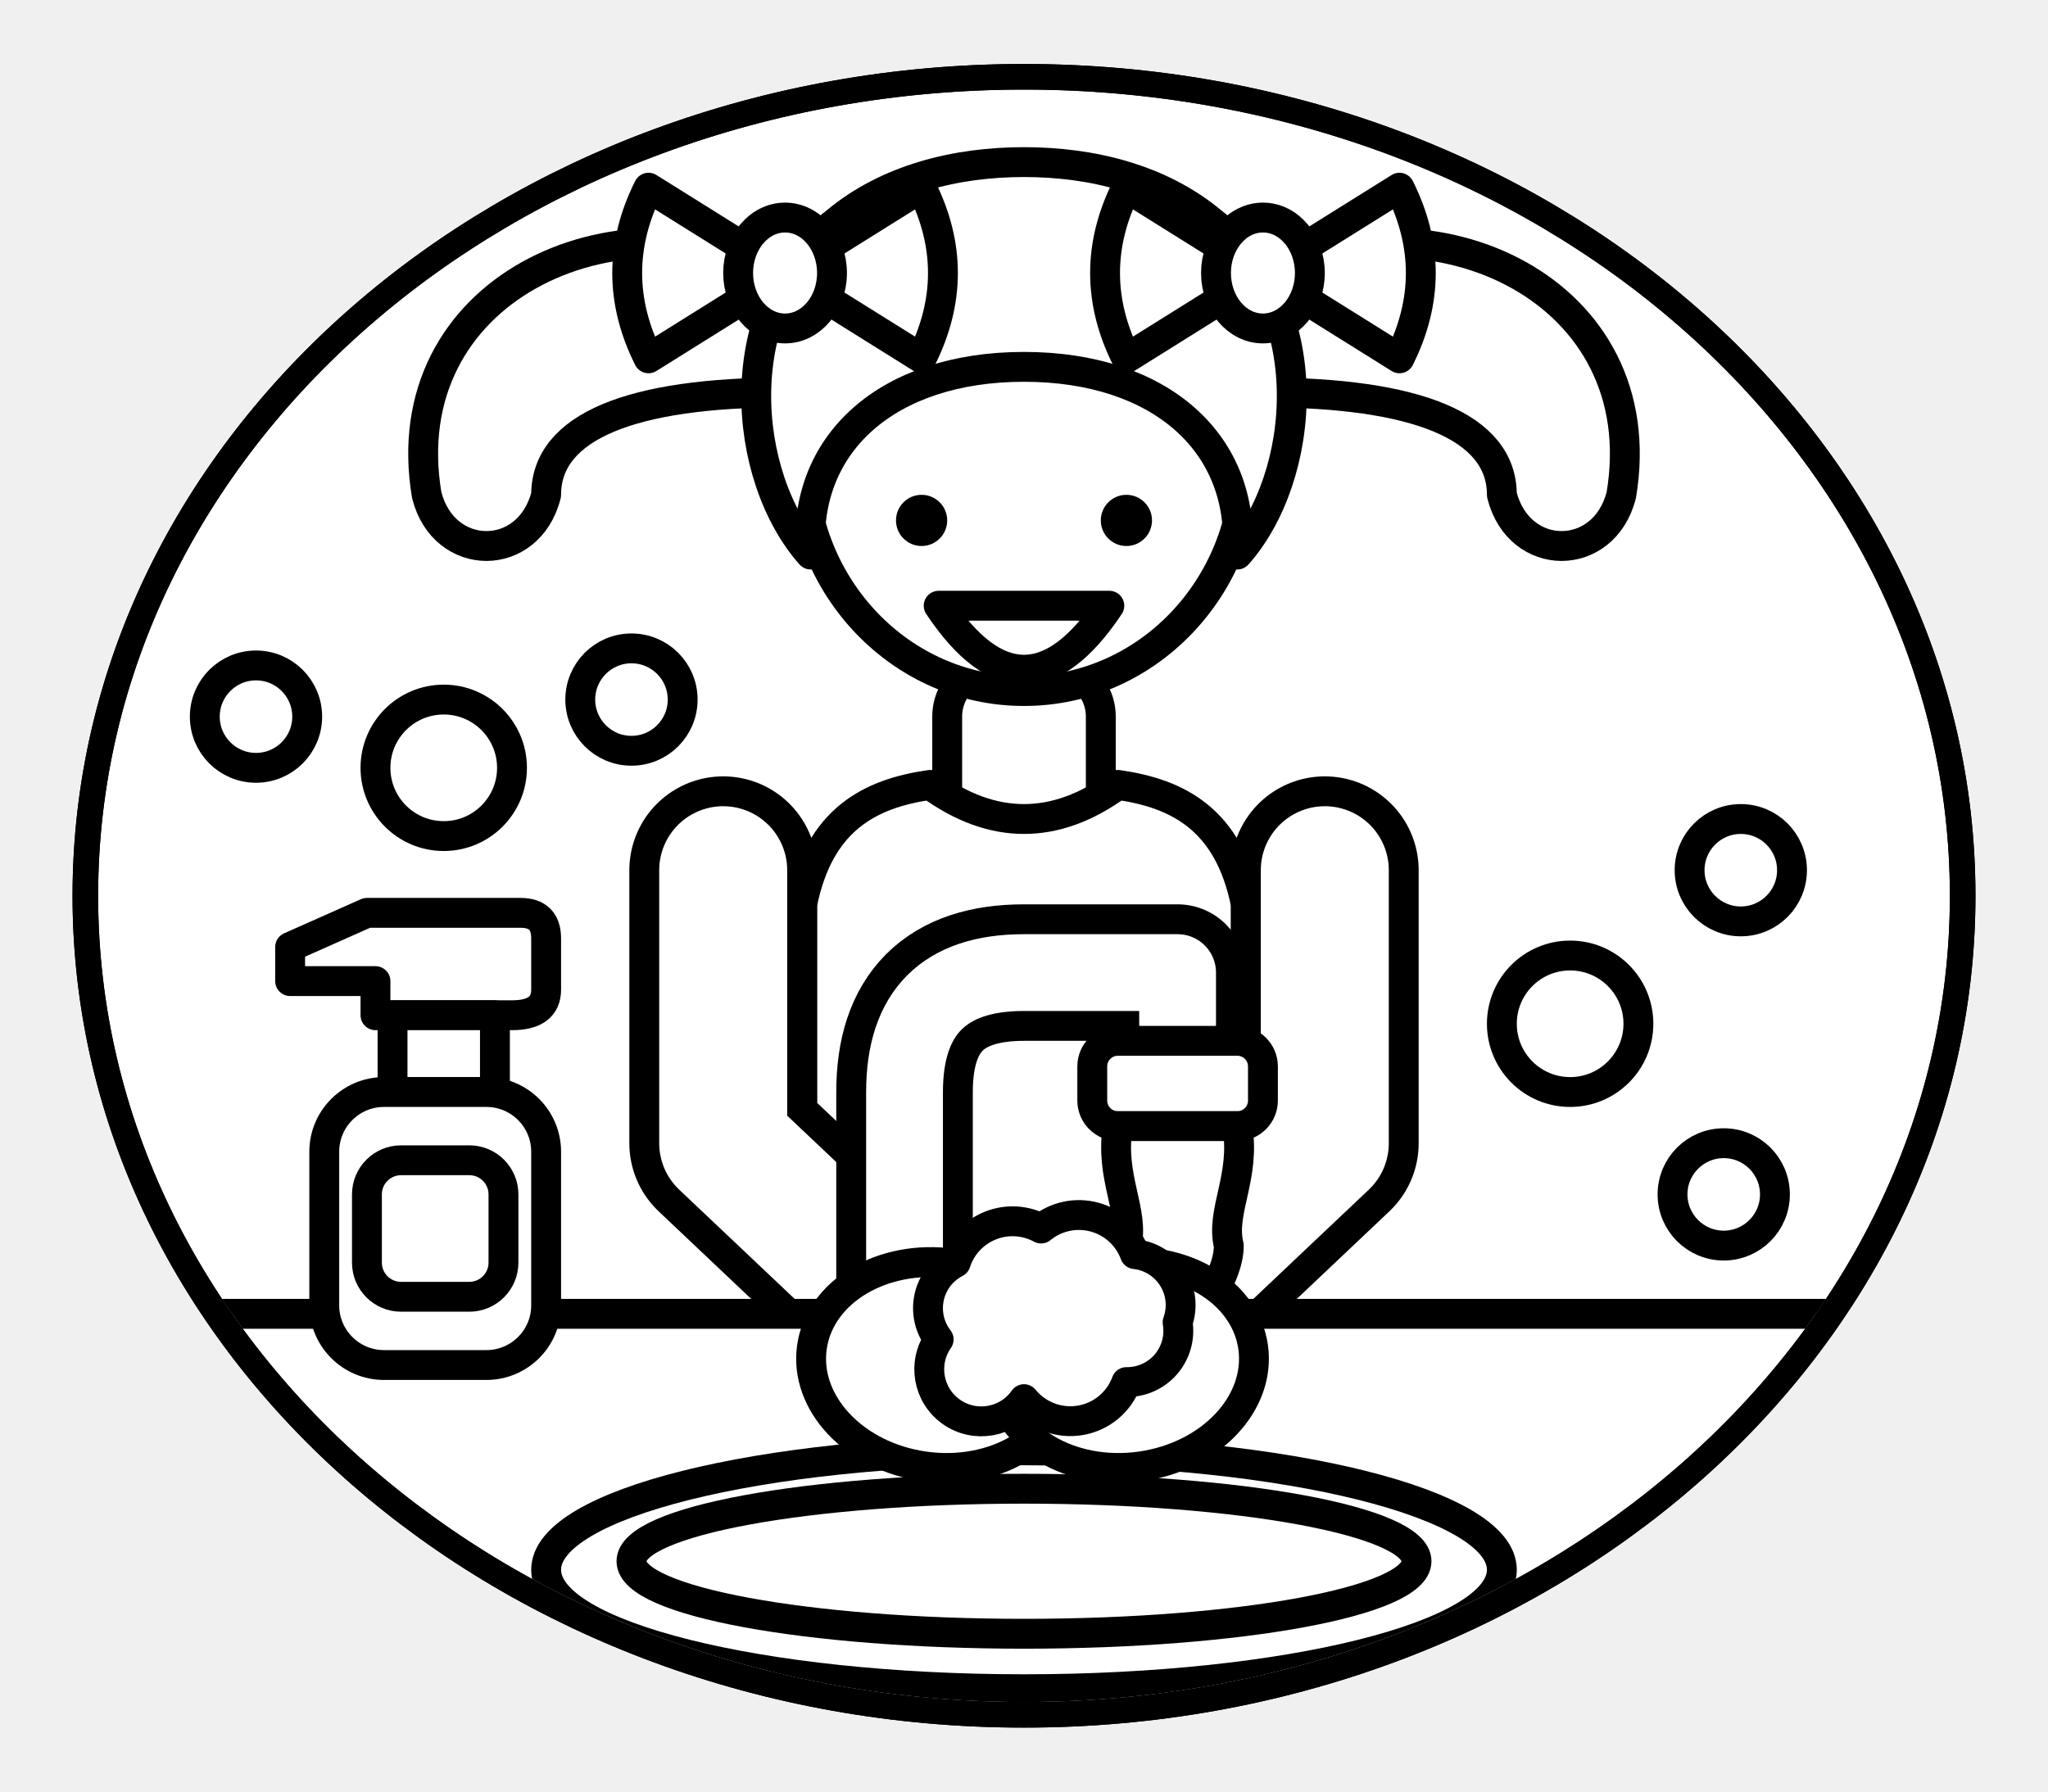
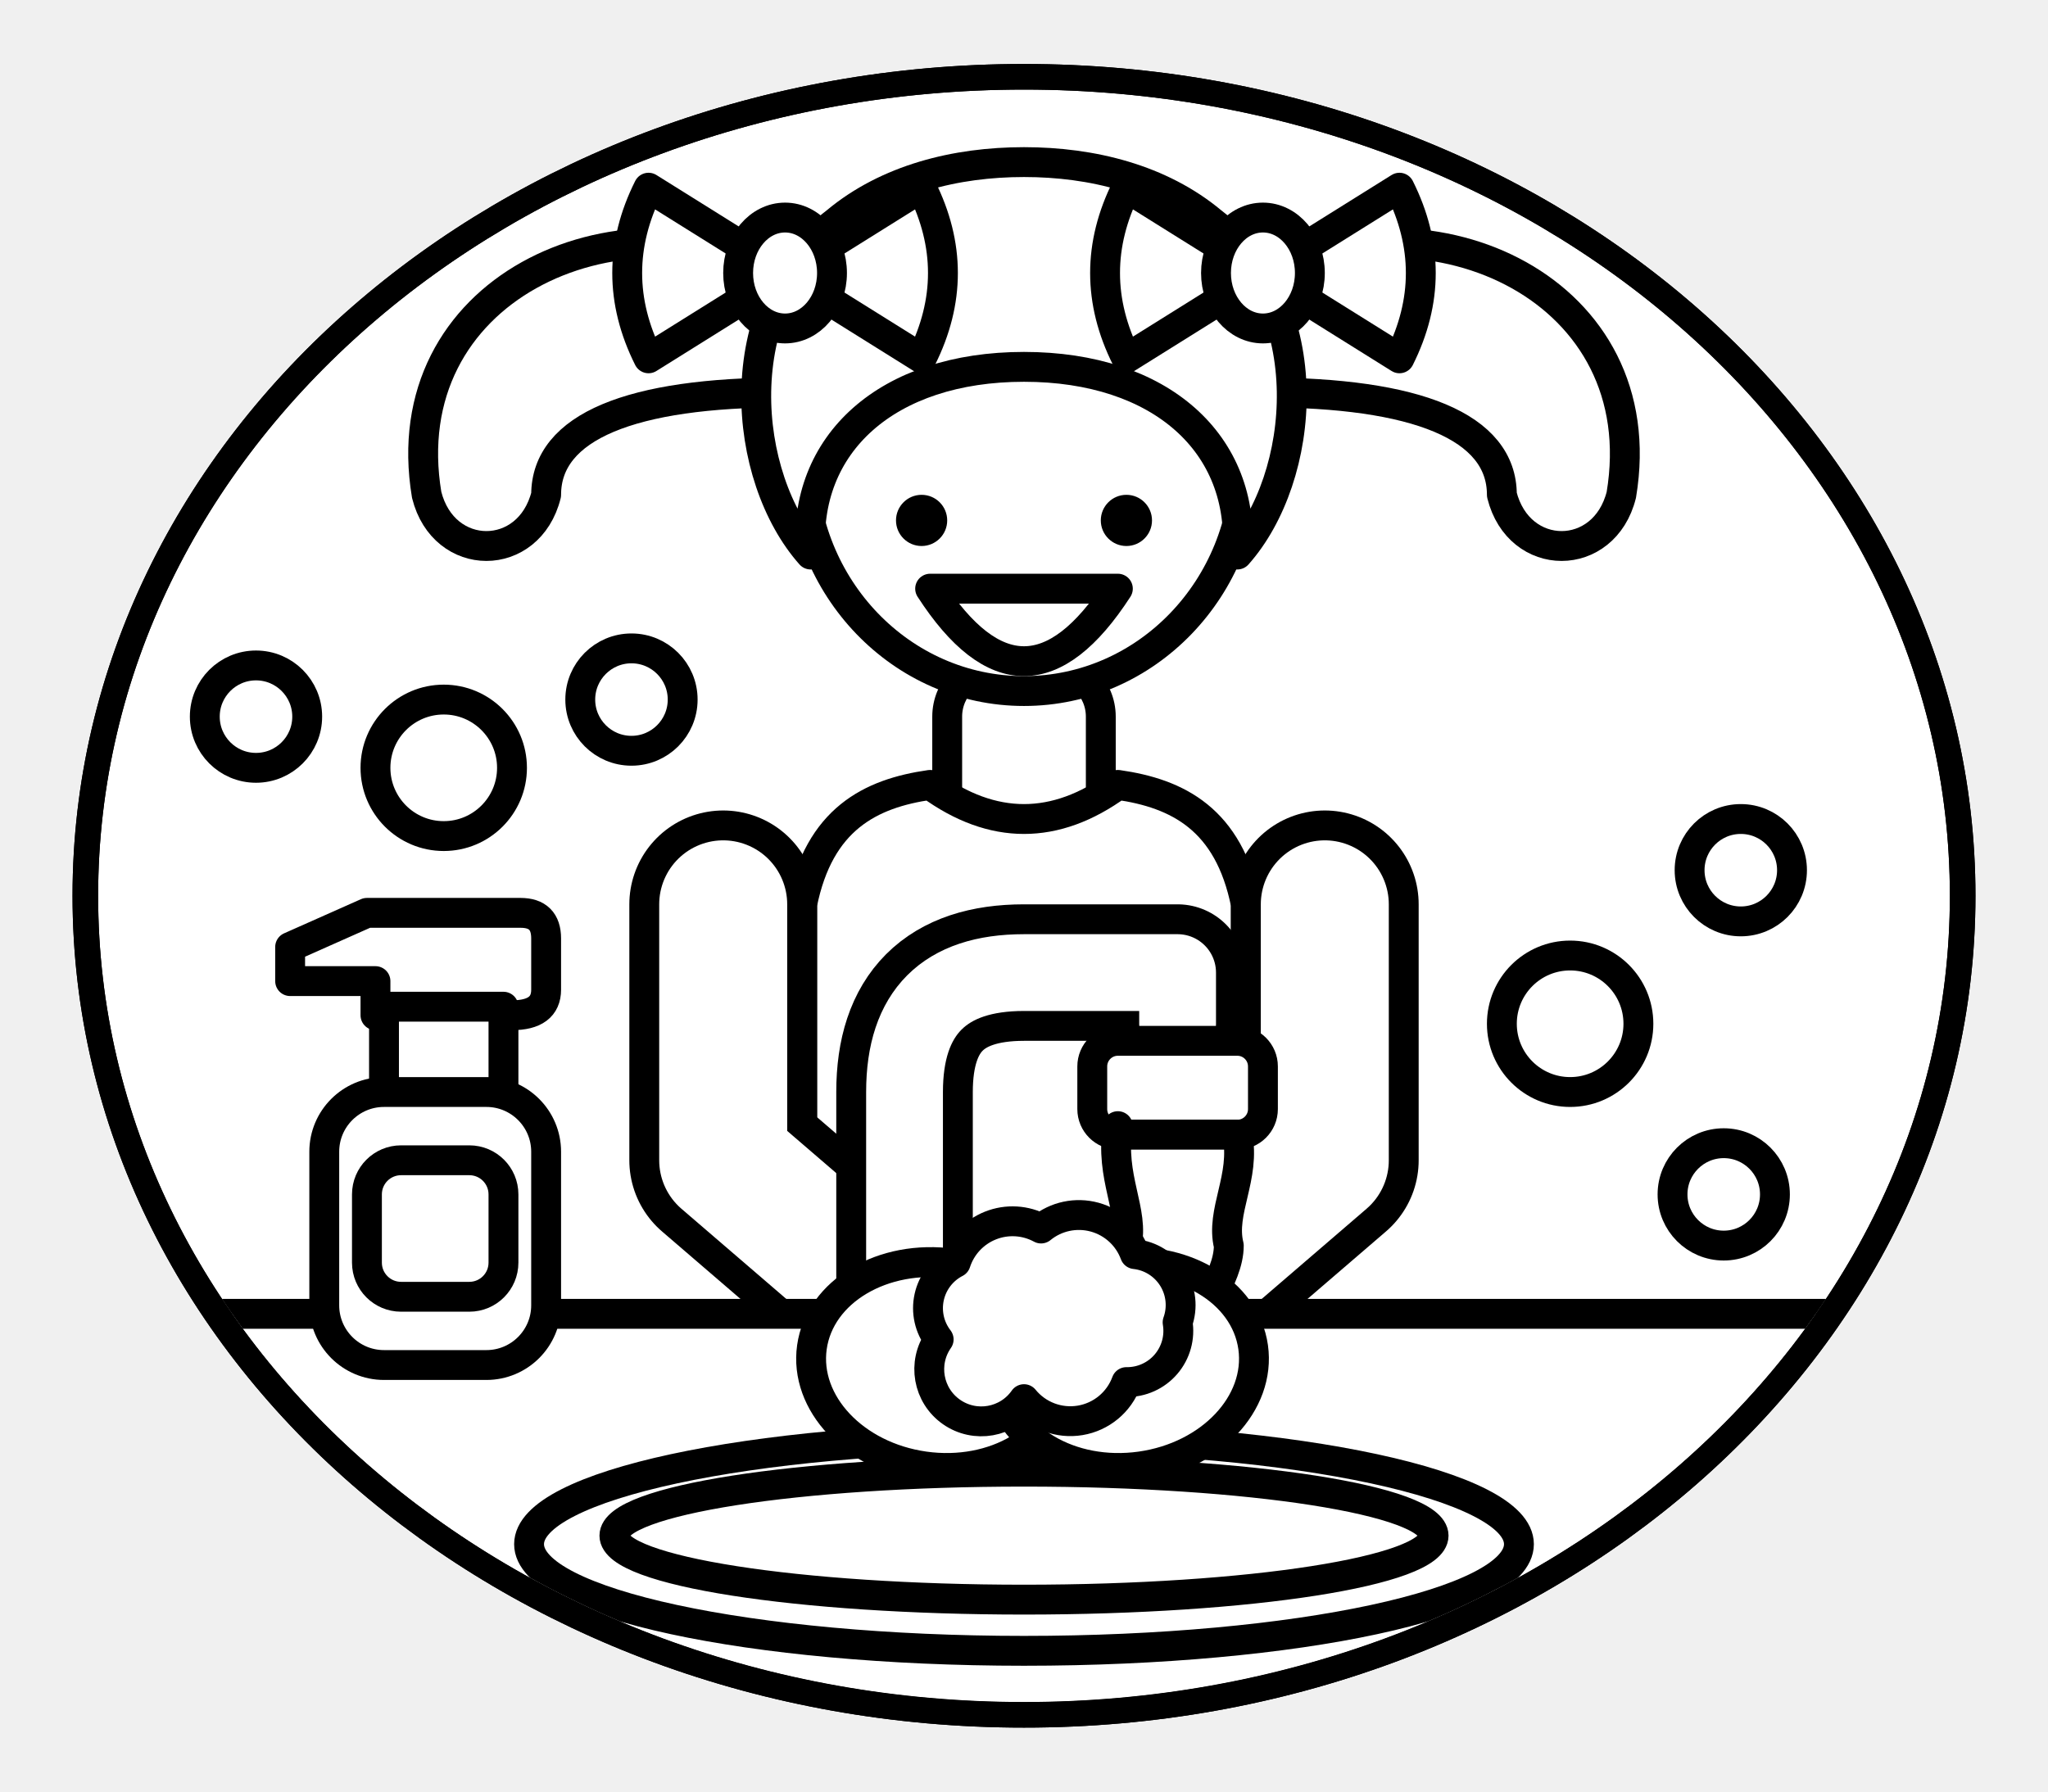
<svg xmlns="http://www.w3.org/2000/svg" viewBox="0 0 240 210" fill="#fff" stroke="#000" stroke-width="3.5" stroke-linecap="round" stroke-linejoin="round">
  <defs>
    <clipPath id="lavado-manos-clip">
      <ellipse cx="120" cy="105" rx="108.5" ry="94.5" />
    </clipPath>
  </defs>
  <ellipse cx="120" cy="105" rx="110" ry="96" stroke-width="3" />
  <g clip-path="url(#lavado-manos-clip)">
    <path d="M92,32 C72,22 46,34 50,58 C52,66 62,66 64,58 C64,50 74,46 92,46 Z" />
    <path d="M148,32 C168,22 194,34 190,58 C188,66 178,66 176,58 C176,50 166,46 148,46 Z" />
    <rect x="111" y="78" width="18" height="22" rx="6" />
    <path d="M109,92 Q120,100 131,92 C138,93 144,96 146,106 L146,176 L94,176 L94,106 C96,96 102,93 109,92 Z" />
    <ellipse cx="120" cy="54" rx="26" ry="27" />
    <path d="M95,65 C87,56 85,36 98,26 C104,21 112,19 120,19 C128,19 136,21 142,26 C155,36 153,56 145,65 C146,52 136,43 120,43 C104,43 94,52 95,65 Z" />
    <circle cx="108" cy="61" r="3" fill="#000" stroke="none" />
    <circle cx="132" cy="61" r="3" fill="#000" stroke="none" />
-     <path d="M110,71 Q120,86 130,71 Z" />
+     <path d="M109,69 Q120,86 131,69 Z" />
    <path d="M92,32 L76,22 Q71,32 76,42 Z" />
    <path d="M92,32 L108,22 Q113,32 108,42 Z" />
    <ellipse cx="92" cy="32" rx="5.5" ry="6.5" />
    <path d="M148,32 L132,22 Q127,32 132,42 Z" />
    <path d="M148,32 L164,22 Q169,32 164,42 Z" />
    <ellipse cx="148" cy="32" rx="5.5" ry="6.5" />
-     <path d="M84.75,102 L84.75,134 L108,156" fill="none" stroke-width="22" />
-     <path d="M84.75,102 L84.75,134 L108,156" fill="none" stroke="#fff" stroke-width="15" />
-     <path d="M155.25,102 L155.25,134 L132,156" fill="none" stroke-width="22" />
-     <path d="M155.25,102 L155.25,134 L132,156" fill="none" stroke="#fff" stroke-width="15" />
+     <path d="M84.75,106 L84.75,136 L108,156" fill="none" stroke-width="22" />
+     <path d="M84.75,106 L84.75,136 L108,156" fill="none" stroke="#fff" stroke-width="15" />
+     <path d="M155.25,106 L155.25,136 L132,156" fill="none" stroke-width="22" />
+     <path d="M155.25,106 L155.25,136 L132,156" fill="none" stroke="#fff" stroke-width="15" />
    <rect x="-5" y="154" width="250" height="60" />
-     <ellipse cx="120" cy="184" rx="56" ry="14" />
-     <ellipse cx="120" cy="183" rx="46" ry="8.5" />
+     <ellipse cx="120" cy="181" rx="58" ry="12.5" />
+     <ellipse cx="120" cy="180" rx="48" ry="7.5" />
    <path d="M61,107 L43,107 L34,111 L34,115 L44,115 L44,119 L60,119 Q64,119 64,116 L64,110 Q64,107 61,107 Z" />
-     <rect x="46" y="119" width="12" height="9" />
+     <rect x="45" y="118" width="14" height="11" />
    <rect x="38" y="128" width="26" height="32" rx="7" />
    <rect x="43" y="136" width="16" height="16" rx="4" />
    <path d="M106,154 L106,128 Q106,114 120,114 L138,114 L138,120" fill="none" stroke-width="16" />
    <path d="M106,154 L106,128 Q106,114 120,114 L138,114 L138,120" fill="none" stroke="#fff" stroke-width="9" />
-     <rect x="128" y="122" width="20" height="10" rx="3" />
-     <path d="M131,132 L145,132 C146,138 143,142 144,146 C144,148 143,150 142,152 L134,152 C133,150 132,148 132,146 C133,142 130,138 131,132 Z" />
+     <rect x="128" y="122" width="20" height="11" rx="3" />
+     <path d="M131,133 L145,133 C146,138 143,142 144,146 C144,148 143,150 142,152 L134,152 C133,150 132,148 132,146 C133,142 130,138 131,132 Z" />
    <ellipse cx="110" cy="160" rx="15" ry="12" transform="rotate(8 110 160)" />
    <ellipse cx="132" cy="160" rx="15" ry="12" transform="rotate(-8 132 160)" />
    <path d="M110,157 A6,6 0 0 1 112,148 A7,7 0 0 1 122,144 A7,7 0 0 1 133,147 A6,6 0 0 1 138,155 A6,6 0 0 1 132,162 A7,7 0 0 1 120,164 A6,6 0 0 1 110,157 Z" />
    <circle cx="52" cy="90" r="8" />
    <circle cx="74" cy="82" r="6" />
    <circle cx="30" cy="84" r="6" />
    <circle cx="184" cy="120" r="8" />
    <circle cx="204" cy="102" r="6" />
    <circle cx="202" cy="140" r="6" />
  </g>
  <ellipse cx="120" cy="105" rx="110" ry="96" fill="none" stroke-width="3" />
</svg>
